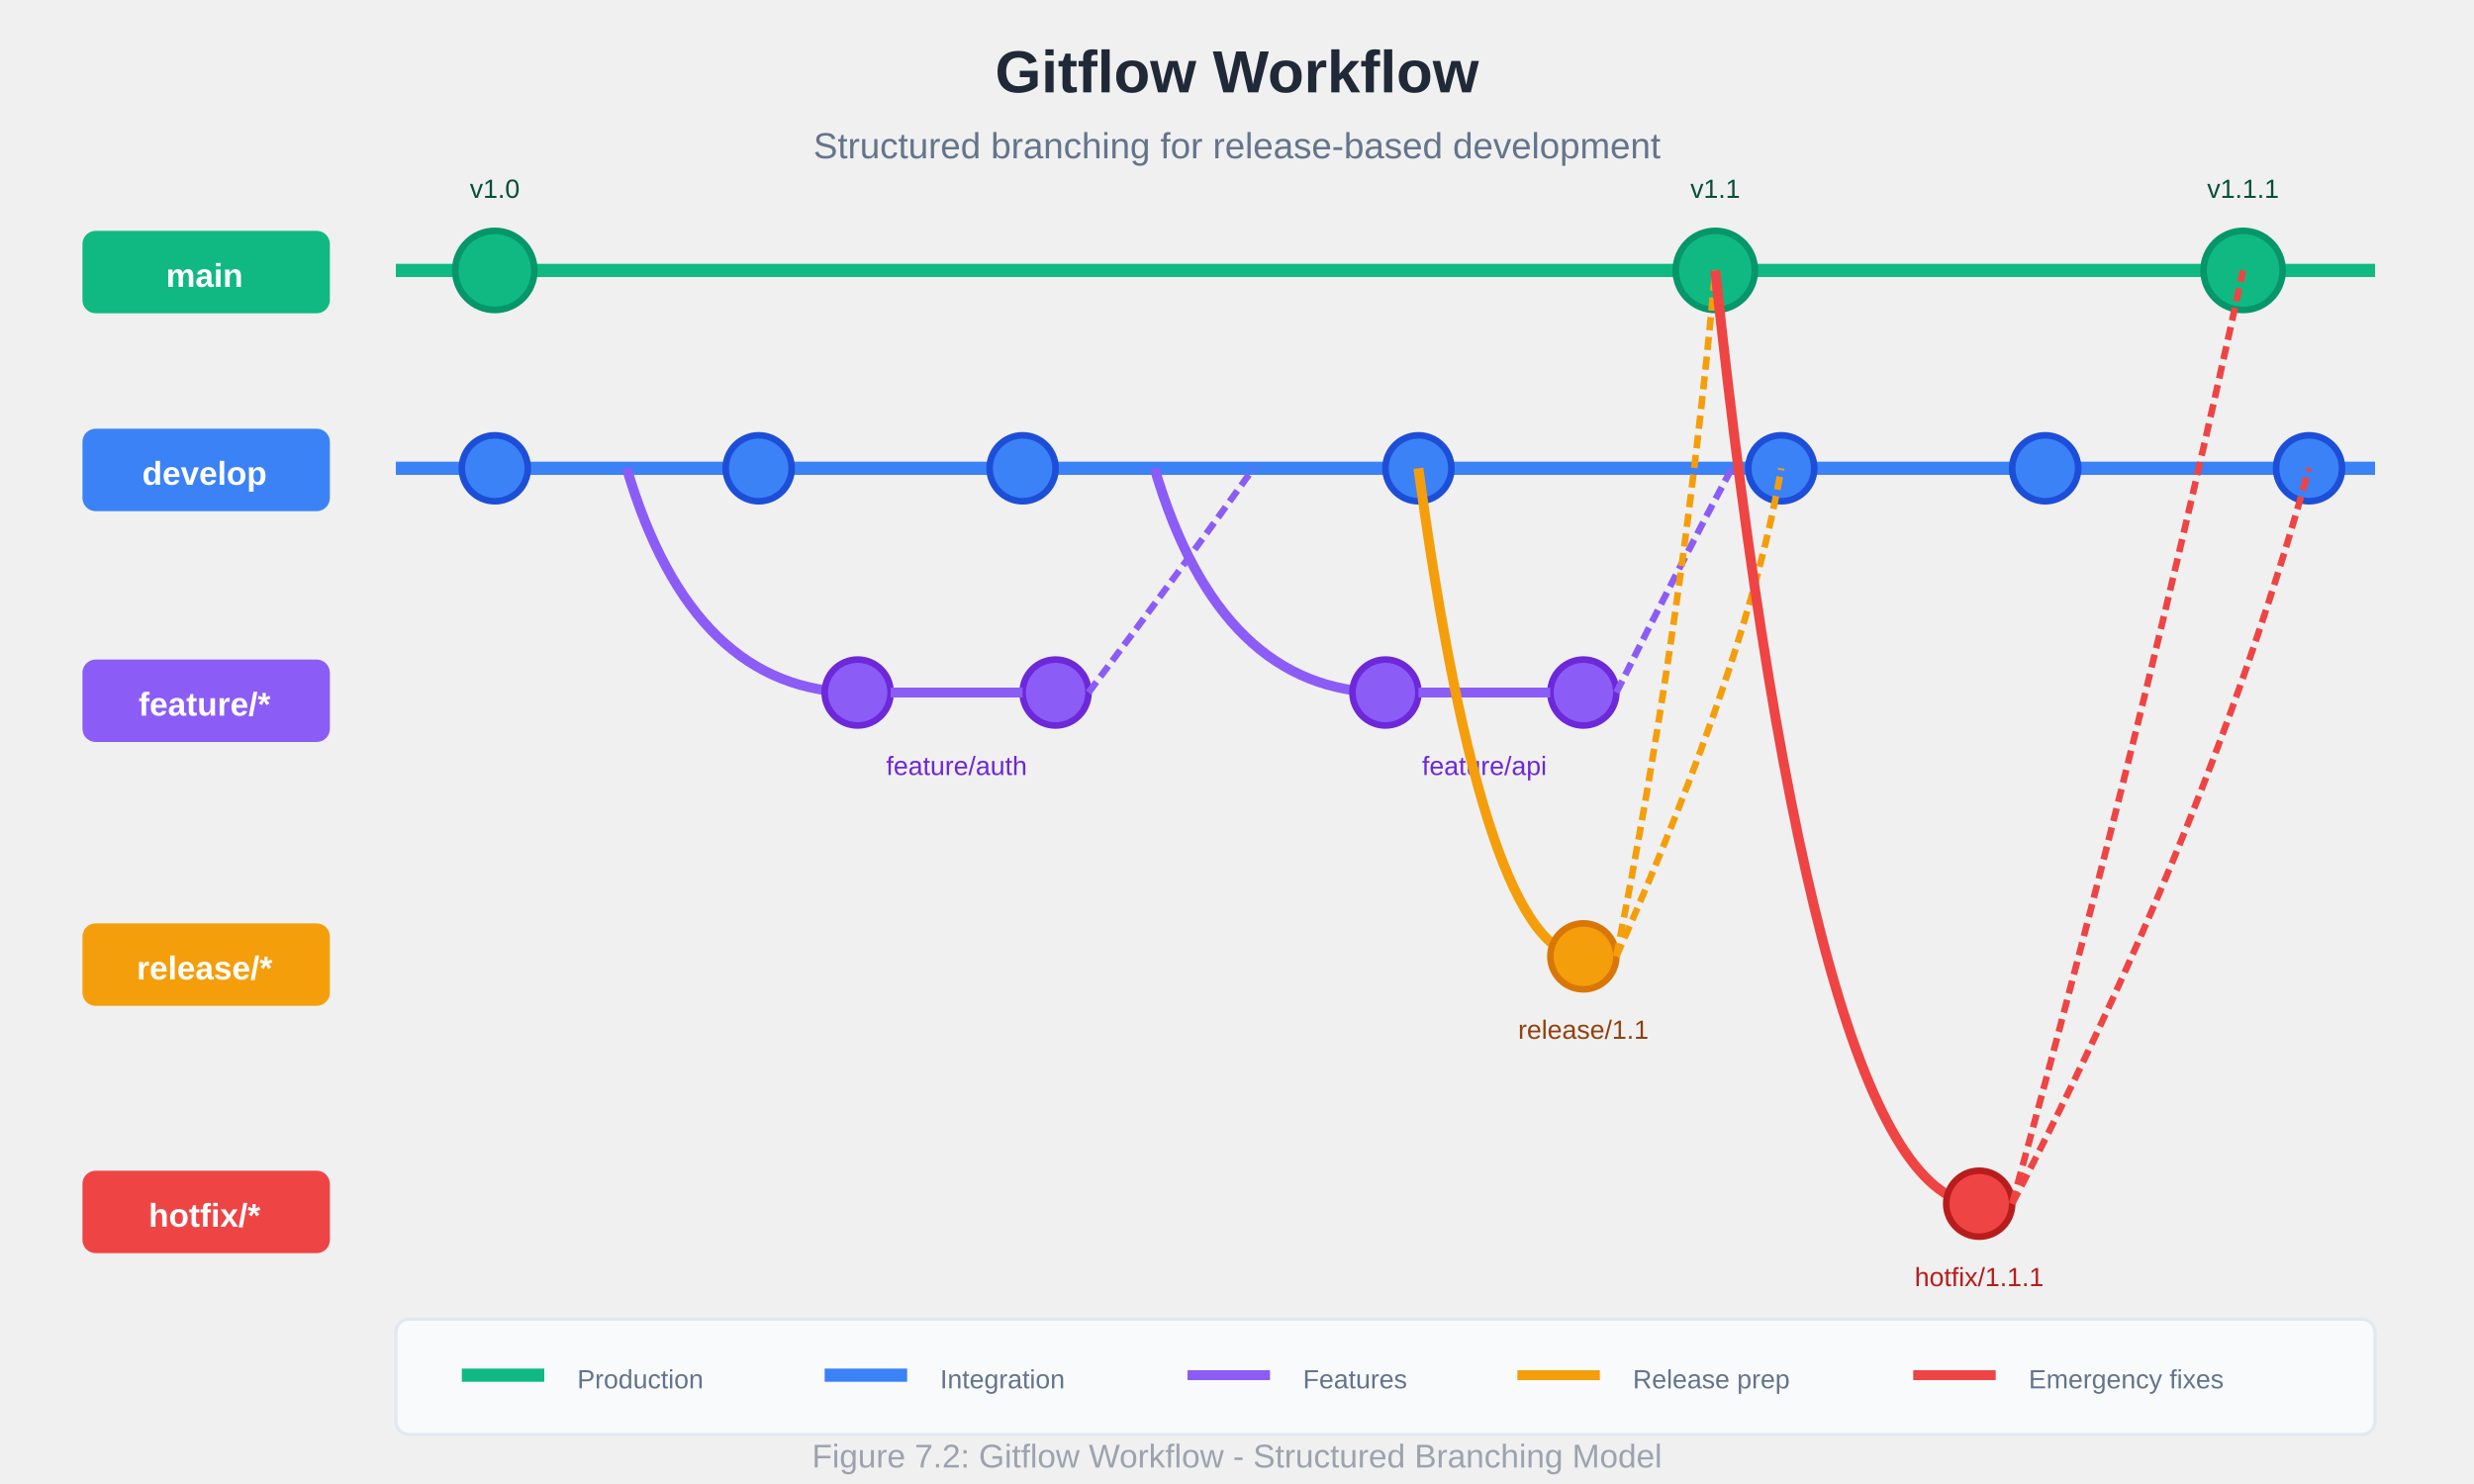
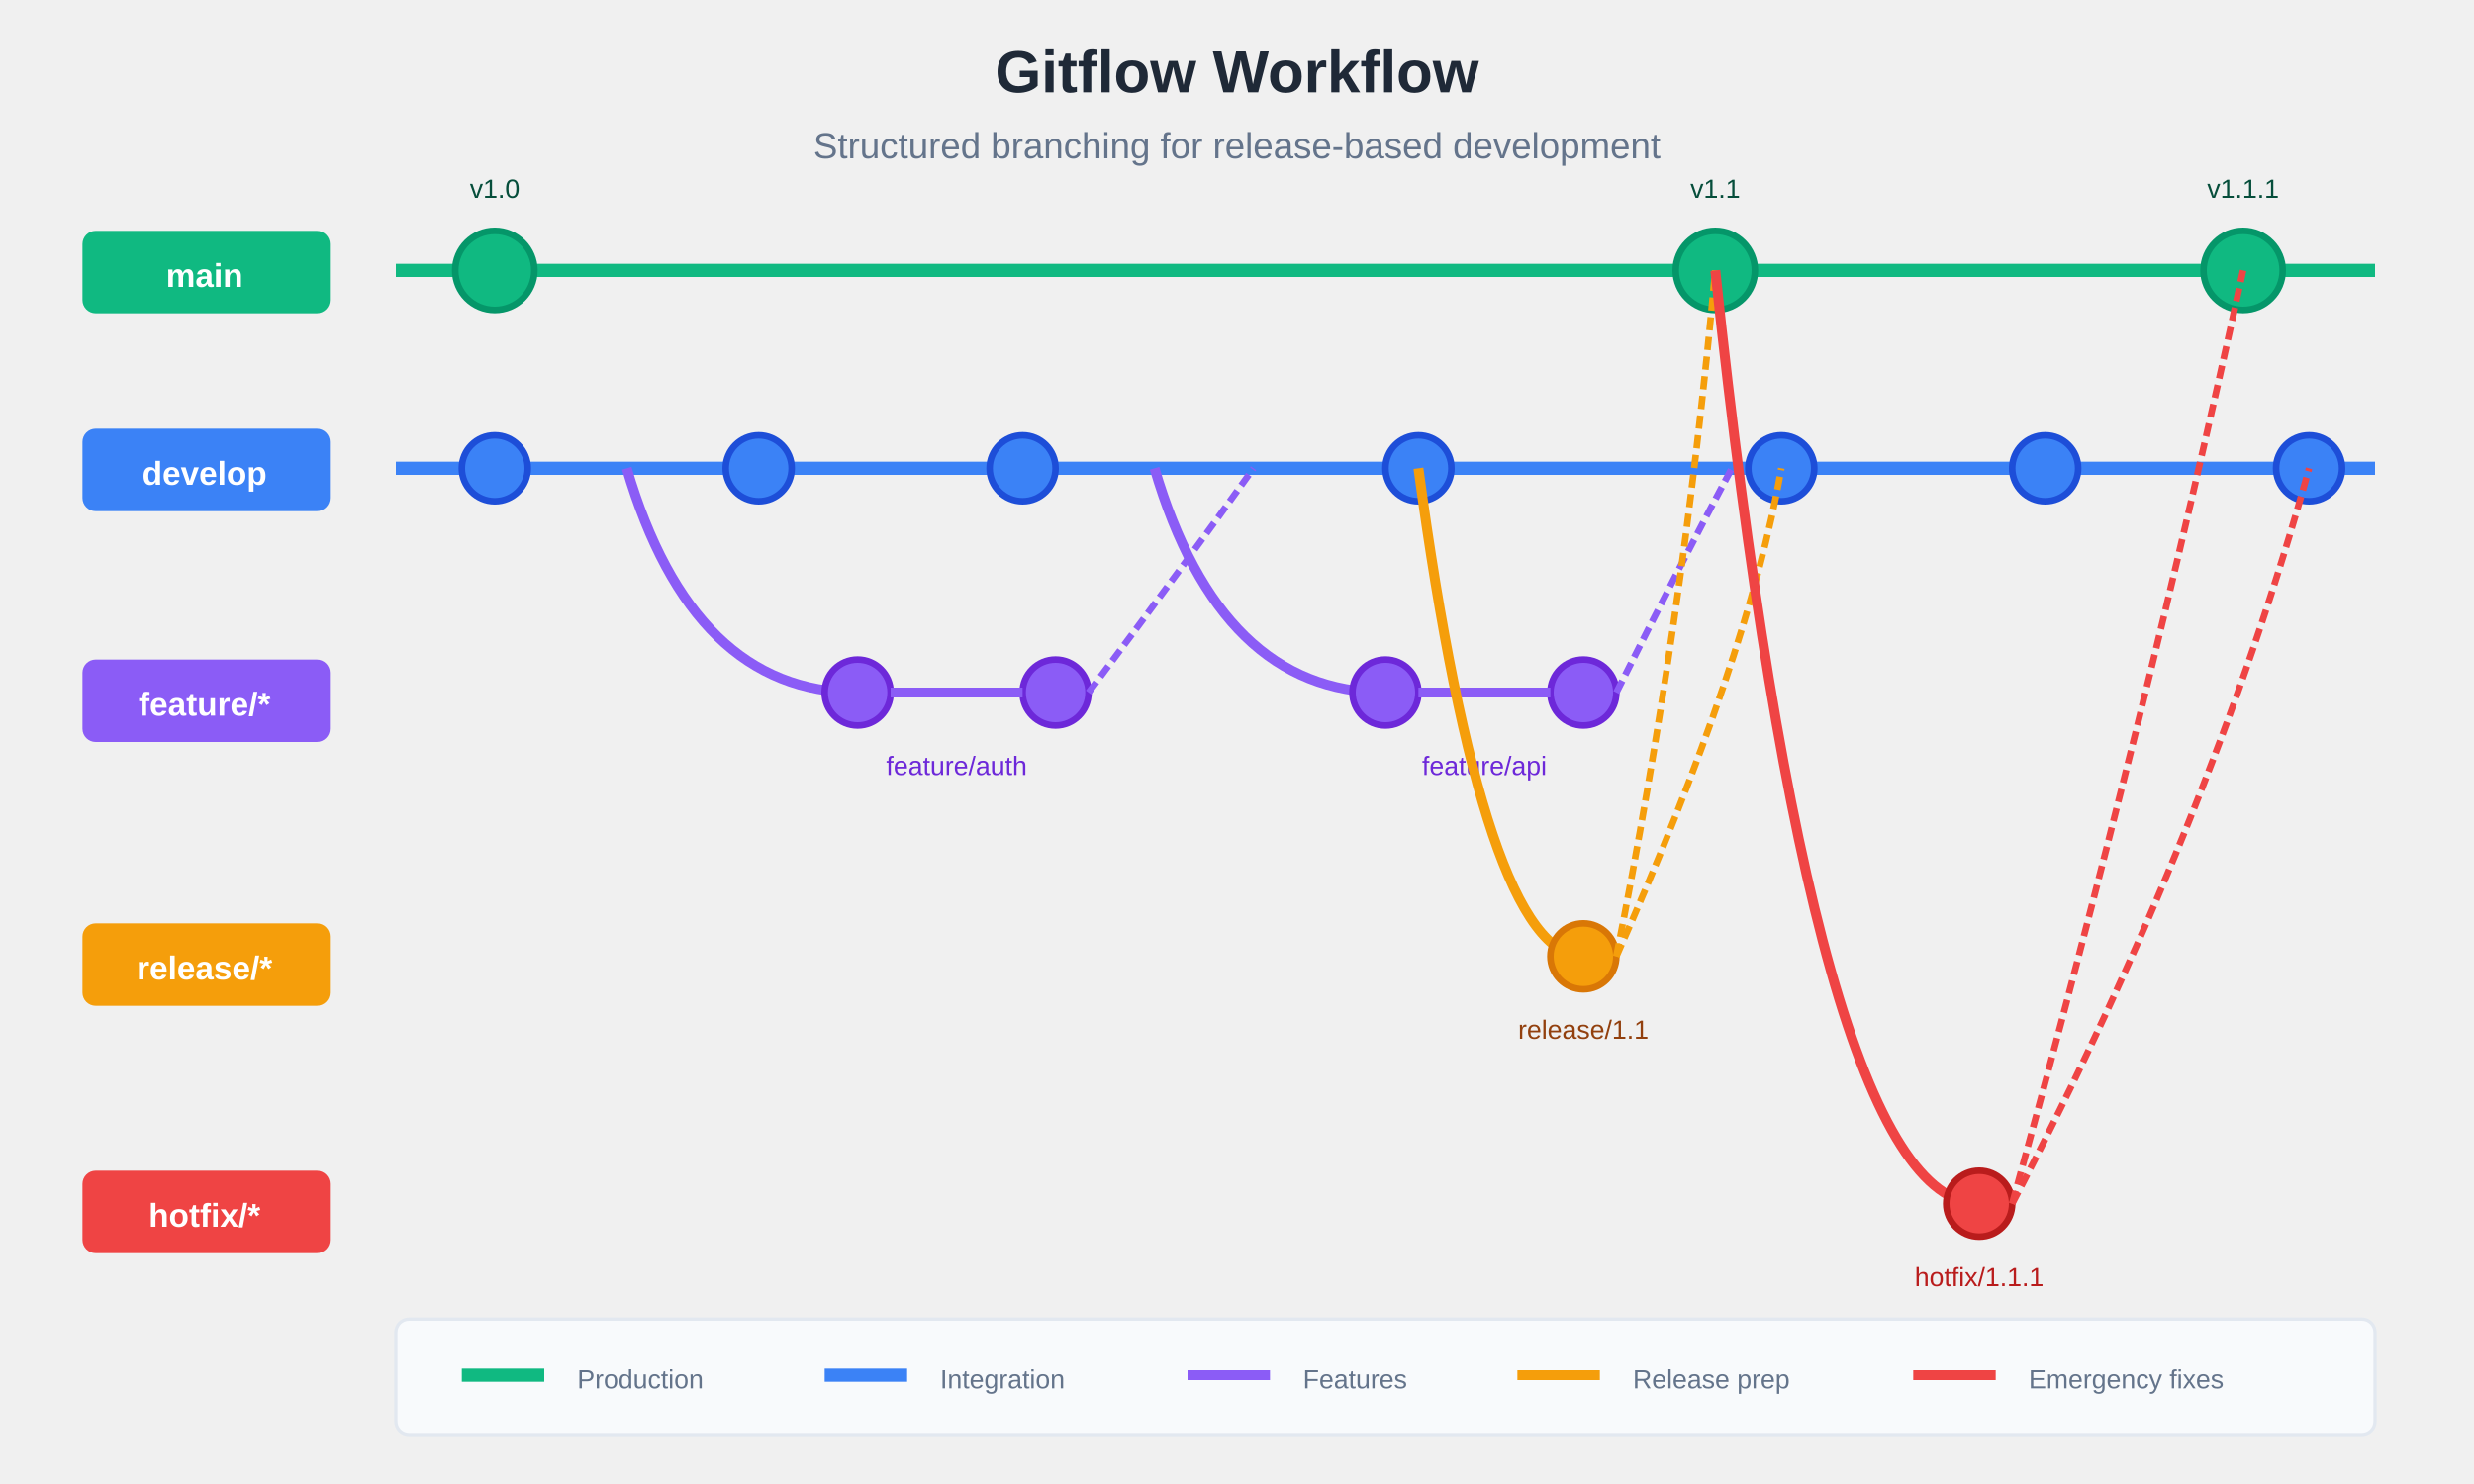
<svg xmlns="http://www.w3.org/2000/svg" viewBox="0 0 750 450" width="750" height="450">
  <text x="375" y="28" text-anchor="middle" font-family="Arial, sans-serif" font-size="18" font-weight="bold" fill="#1F2937">Gitflow Workflow</text>
  <text x="375" y="48" text-anchor="middle" font-family="Arial, sans-serif" font-size="11" fill="#64748B">Structured branching for release-based development</text>
  <rect x="25" y="70" width="75" height="25" rx="4" fill="#10B981" />
  <text x="62" y="87" text-anchor="middle" font-family="Arial, sans-serif" font-size="10" fill="white" font-weight="bold">main</text>
  <rect x="25" y="130" width="75" height="25" rx="4" fill="#3B82F6" />
  <text x="62" y="147" text-anchor="middle" font-family="Arial, sans-serif" font-size="10" fill="white" font-weight="bold">develop</text>
  <rect x="25" y="200" width="75" height="25" rx="4" fill="#8B5CF6" />
  <text x="62" y="217" text-anchor="middle" font-family="Arial, sans-serif" font-size="10" fill="white" font-weight="bold">feature/*</text>
  <rect x="25" y="280" width="75" height="25" rx="4" fill="#F59E0B" />
  <text x="62" y="297" text-anchor="middle" font-family="Arial, sans-serif" font-size="10" fill="white" font-weight="bold">release/*</text>
  <rect x="25" y="355" width="75" height="25" rx="4" fill="#EF4444" />
  <text x="62" y="372" text-anchor="middle" font-family="Arial, sans-serif" font-size="10" fill="white" font-weight="bold">hotfix/*</text>
  <line x1="120" y1="82" x2="720" y2="82" stroke="#10B981" stroke-width="4" />
  <line x1="120" y1="142" x2="720" y2="142" stroke="#3B82F6" stroke-width="4" />
  <circle cx="150" cy="82" r="12" fill="#10B981" stroke="#059669" stroke-width="2" />
  <text x="150" y="60" text-anchor="middle" font-family="Arial, sans-serif" font-size="8" fill="#064E3B">v1.0</text>
  <circle cx="520" cy="82" r="12" fill="#10B981" stroke="#059669" stroke-width="2" />
  <text x="520" y="60" text-anchor="middle" font-family="Arial, sans-serif" font-size="8" fill="#064E3B">v1.1</text>
  <circle cx="680" cy="82" r="12" fill="#10B981" stroke="#059669" stroke-width="2" />
  <text x="680" y="60" text-anchor="middle" font-family="Arial, sans-serif" font-size="8" fill="#064E3B">v1.1.1</text>
  <circle cx="150" cy="142" r="10" fill="#3B82F6" stroke="#1D4ED8" stroke-width="2" />
  <circle cx="230" cy="142" r="10" fill="#3B82F6" stroke="#1D4ED8" stroke-width="2" />
  <circle cx="310" cy="142" r="10" fill="#3B82F6" stroke="#1D4ED8" stroke-width="2" />
  <circle cx="430" cy="142" r="10" fill="#3B82F6" stroke="#1D4ED8" stroke-width="2" />
  <circle cx="540" cy="142" r="10" fill="#3B82F6" stroke="#1D4ED8" stroke-width="2" />
  <circle cx="620" cy="142" r="10" fill="#3B82F6" stroke="#1D4ED8" stroke-width="2" />
  <circle cx="700" cy="142" r="10" fill="#3B82F6" stroke="#1D4ED8" stroke-width="2" />
  <path d="M 190 142 Q 210 210 260 210" stroke="#8B5CF6" stroke-width="3" fill="none" />
  <circle cx="260" cy="210" r="10" fill="#8B5CF6" stroke="#6D28D9" stroke-width="2" />
  <circle cx="320" cy="210" r="10" fill="#8B5CF6" stroke="#6D28D9" stroke-width="2" />
  <line x1="270" y1="210" x2="310" y2="210" stroke="#8B5CF6" stroke-width="3" />
  <path d="M 330 210 Q 360 170 380 142" stroke="#8B5CF6" stroke-width="2" stroke-dasharray="4,2" fill="none" />
  <text x="290" y="235" text-anchor="middle" font-family="Arial, sans-serif" font-size="8" fill="#6D28D9">feature/auth</text>
  <path d="M 350 142 Q 370 210 420 210" stroke="#8B5CF6" stroke-width="3" fill="none" />
  <circle cx="420" cy="210" r="10" fill="#8B5CF6" stroke="#6D28D9" stroke-width="2" />
  <circle cx="480" cy="210" r="10" fill="#8B5CF6" stroke="#6D28D9" stroke-width="2" />
  <line x1="430" y1="210" x2="470" y2="210" stroke="#8B5CF6" stroke-width="3" />
  <path d="M 490 210 Q 510 170 525 142" stroke="#8B5CF6" stroke-width="2" stroke-dasharray="4,2" fill="none" />
  <text x="450" y="235" text-anchor="middle" font-family="Arial, sans-serif" font-size="8" fill="#6D28D9">feature/api</text>
  <path d="M 430 142 Q 450 290 480 290" stroke="#F59E0B" stroke-width="3" fill="none" />
  <circle cx="480" cy="290" r="10" fill="#F59E0B" stroke="#D97706" stroke-width="2" />
  <text x="480" y="315" text-anchor="middle" font-family="Arial, sans-serif" font-size="8" fill="#92400E">release/1.1</text>
  <path d="M 490 290 Q 510 190 520 82" stroke="#F59E0B" stroke-width="2" stroke-dasharray="4,2" fill="none" />
  <path d="M 490 290 Q 530 200 540 142" stroke="#F59E0B" stroke-width="2" stroke-dasharray="4,2" fill="none" />
  <path d="M 520 82 Q 550 365 600 365" stroke="#EF4444" stroke-width="3" fill="none" />
  <circle cx="600" cy="365" r="10" fill="#EF4444" stroke="#B91C1C" stroke-width="2" />
  <text x="600" y="390" text-anchor="middle" font-family="Arial, sans-serif" font-size="8" fill="#B91C1C">hotfix/1.1.1</text>
  <path d="M 610 365 Q 650 220 680 82" stroke="#EF4444" stroke-width="2" stroke-dasharray="4,2" fill="none" />
  <path d="M 610 365 Q 670 250 700 142" stroke="#EF4444" stroke-width="2" stroke-dasharray="4,2" fill="none" />
  <rect x="120" y="400" width="600" height="35" rx="4" fill="#F8FAFC" stroke="#E2E8F0" stroke-width="1" />
  <line x1="140" y1="417" x2="165" y2="417" stroke="#10B981" stroke-width="4" />
  <text x="175" y="421" font-family="Arial, sans-serif" font-size="8" fill="#64748B">Production</text>
  <line x1="250" y1="417" x2="275" y2="417" stroke="#3B82F6" stroke-width="4" />
  <text x="285" y="421" font-family="Arial, sans-serif" font-size="8" fill="#64748B">Integration</text>
  <line x1="360" y1="417" x2="385" y2="417" stroke="#8B5CF6" stroke-width="3" />
  <text x="395" y="421" font-family="Arial, sans-serif" font-size="8" fill="#64748B">Features</text>
  <line x1="460" y1="417" x2="485" y2="417" stroke="#F59E0B" stroke-width="3" />
  <text x="495" y="421" font-family="Arial, sans-serif" font-size="8" fill="#64748B">Release prep</text>
  <line x1="580" y1="417" x2="605" y2="417" stroke="#EF4444" stroke-width="3" />
  <text x="615" y="421" font-family="Arial, sans-serif" font-size="8" fill="#64748B">Emergency fixes</text>
-   <text x="375" y="445" text-anchor="middle" font-family="Arial, sans-serif" font-size="10" fill="#9CA3AF">Figure 7.2: Gitflow Workflow - Structured Branching Model</text>
</svg>
